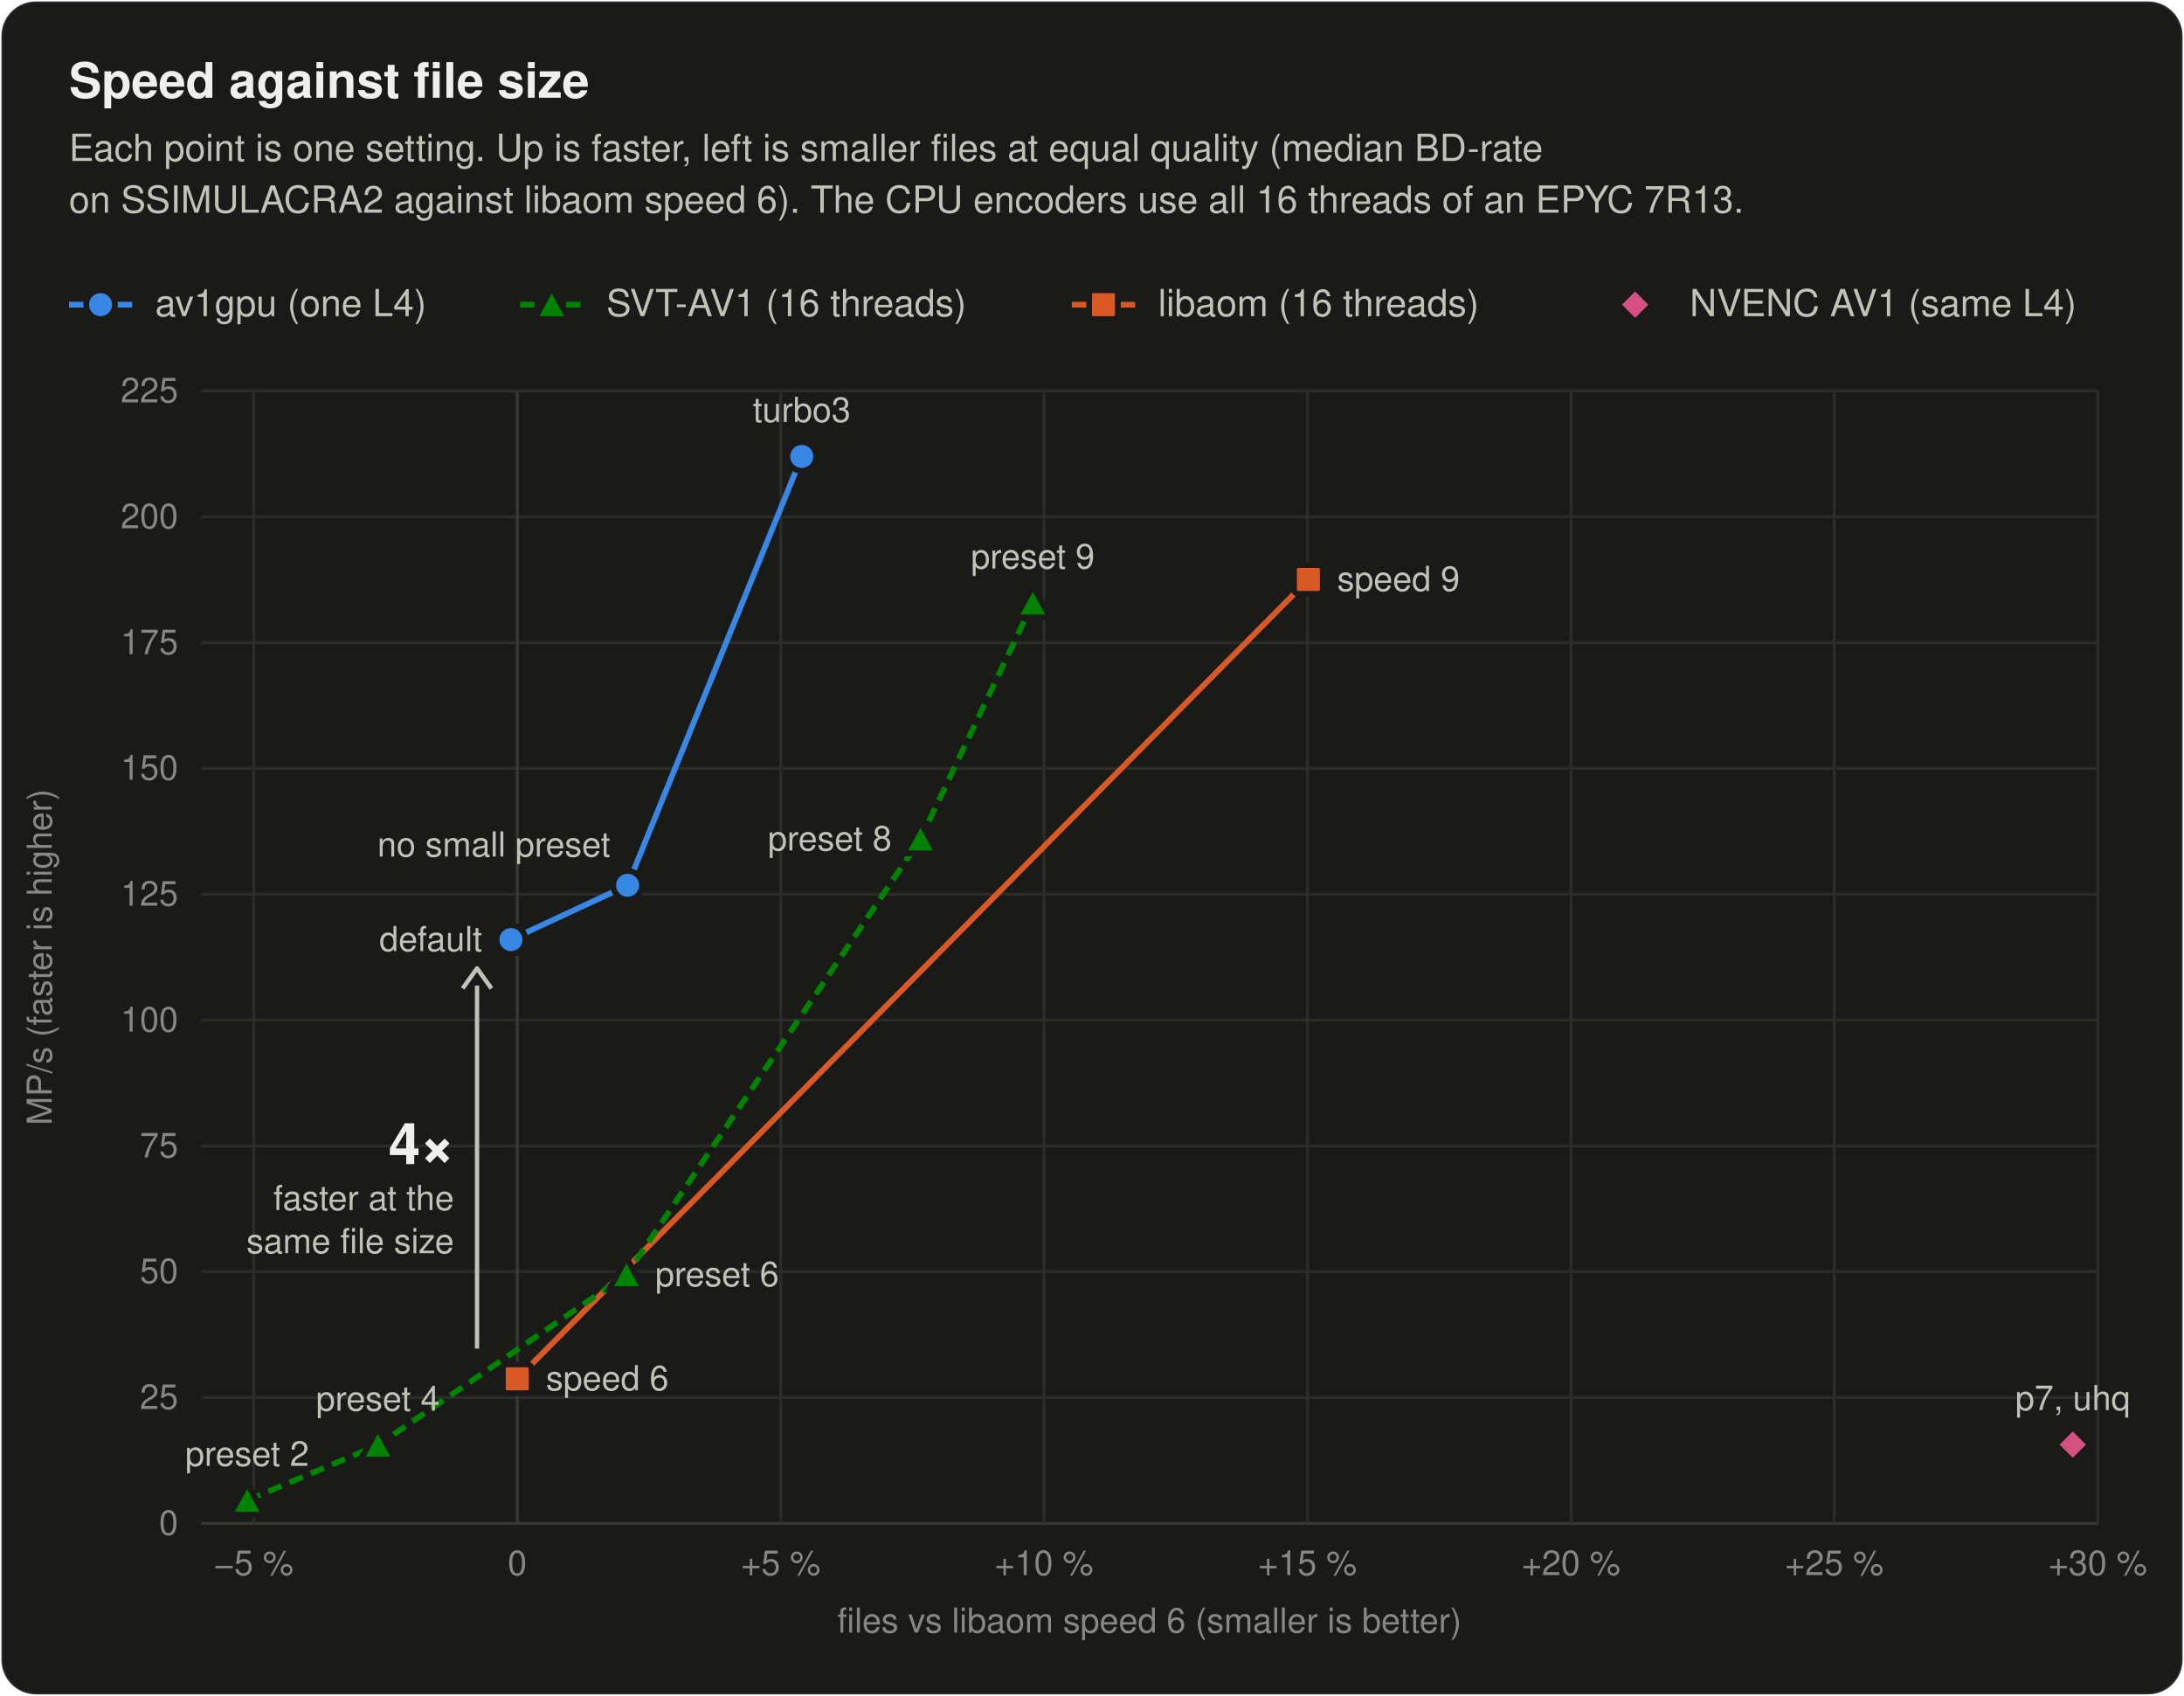
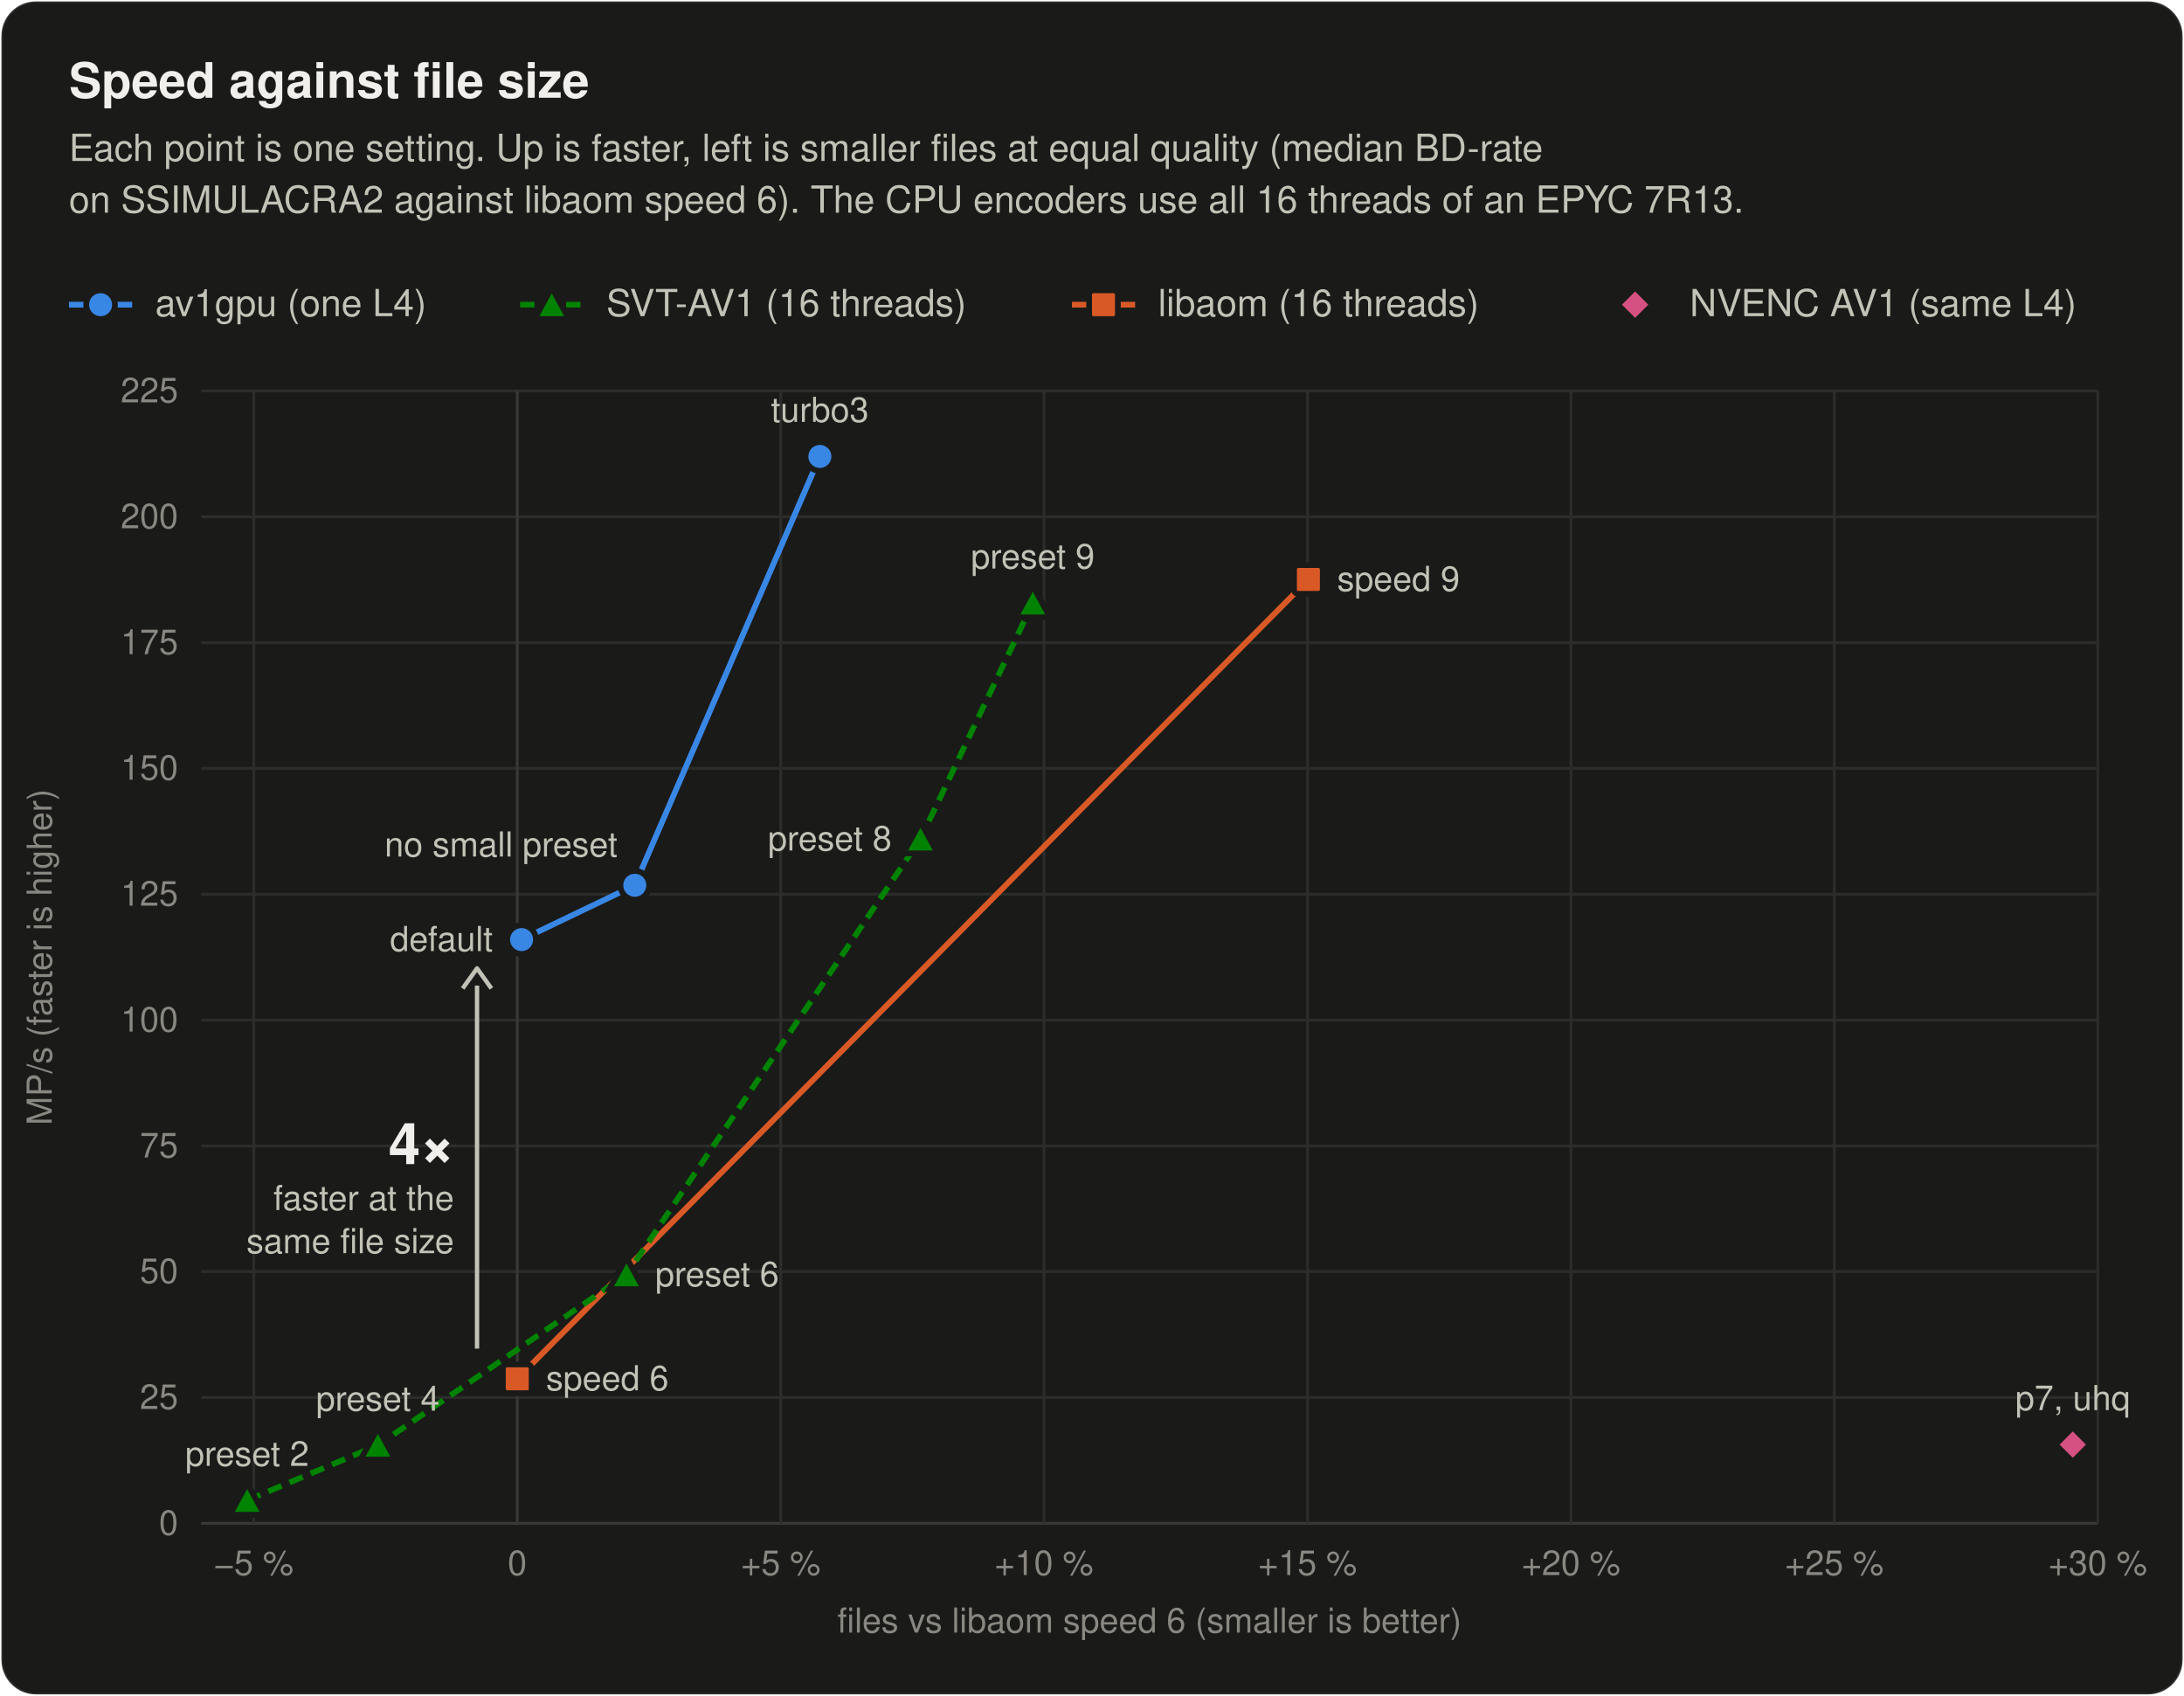
<svg xmlns="http://www.w3.org/2000/svg" width="760" height="590" viewBox="0 0 760 590" font-family="system-ui,-apple-system,'Segoe UI',Helvetica,Arial,sans-serif" role="img" aria-label="Speed against file size: av1gpu, SVT-AV1, libaom, NVENC">
  <rect x="0.5" y="0.5" width="759" height="589" rx="12" fill="#1a1a19" stroke="rgba(255,255,255,0.10)" />
  <text x="24.0" y="34.0" font-size="17" fill="#f0efec" text-anchor="start" font-weight="600">Speed against file size</text>
  <text x="24.0" y="56.0" font-size="13" fill="#c3c2b7" text-anchor="start" font-weight="400">Each point is one setting. Up is faster, left is smaller files at equal quality (median BD-rate</text>
  <text x="24.0" y="74.0" font-size="13" fill="#c3c2b7" text-anchor="start" font-weight="400">on SSIMULACRA2 against libaom speed 6). The CPU encoders use all 16 threads of an EPYC 7R13.</text>
  <line x1="24" y1="106" x2="46" y2="106" stroke="#3987e5" stroke-width="2" />
  <circle cx="35.0" cy="106.0" r="5" fill="#3987e5" stroke="#1a1a19" stroke-width="2" />
  <text x="54.0" y="110.0" font-size="13" fill="#c3c2b7" text-anchor="start" font-weight="400">av1gpu (one L4)</text>
  <line x1="181.0" y1="106" x2="203.0" y2="106" stroke="#008300" stroke-width="2" stroke-dasharray="5 3" />
  <path d="M192.0,100.0 L198.0,111.0 L186.0,111.0 Z" fill="#008300" stroke="#1a1a19" stroke-width="2" />
  <text x="211.0" y="110.0" font-size="13" fill="#c3c2b7" text-anchor="start" font-weight="400">SVT-AV1 (16 threads)</text>
  <line x1="373.0" y1="106" x2="395.0" y2="106" stroke="#d95926" stroke-width="2" />
  <rect x="379.0" y="101.0" width="10" height="10" rx="1.5" fill="#d95926" stroke="#1a1a19" stroke-width="2" />
  <text x="403.0" y="110.0" font-size="13" fill="#c3c2b7" text-anchor="start" font-weight="400">libaom (16 threads)</text>
  <path d="M569.0,100.0 L575.0,106.0 L569.0,112.0 L563.0,106.0 Z" fill="#d55181" stroke="#1a1a19" stroke-width="2" />
  <text x="588.0" y="110.0" font-size="13" fill="#c3c2b7" text-anchor="start" font-weight="400">NVENC AV1 (same L4)</text>
  <line x1="70.0" y1="530.0" x2="730.0" y2="530.0" stroke="#383835" stroke-width="1" />
  <text x="62.0" y="534.0" font-size="12" fill="#898781" text-anchor="end" font-weight="400">0</text>
  <line x1="70.0" y1="486.2" x2="730.0" y2="486.2" stroke="#2c2c2a" stroke-width="1" />
  <text x="62.0" y="490.2" font-size="12" fill="#898781" text-anchor="end" font-weight="400">25</text>
  <line x1="70.0" y1="442.4" x2="730.0" y2="442.4" stroke="#2c2c2a" stroke-width="1" />
  <text x="62.0" y="446.4" font-size="12" fill="#898781" text-anchor="end" font-weight="400">50</text>
  <line x1="70.0" y1="398.7" x2="730.0" y2="398.7" stroke="#2c2c2a" stroke-width="1" />
  <text x="62.0" y="402.7" font-size="12" fill="#898781" text-anchor="end" font-weight="400">75</text>
  <line x1="70.0" y1="354.9" x2="730.0" y2="354.9" stroke="#2c2c2a" stroke-width="1" />
  <text x="62.0" y="358.9" font-size="12" fill="#898781" text-anchor="end" font-weight="400">100</text>
  <line x1="70.0" y1="311.1" x2="730.0" y2="311.1" stroke="#2c2c2a" stroke-width="1" />
  <text x="62.0" y="315.1" font-size="12" fill="#898781" text-anchor="end" font-weight="400">125</text>
  <line x1="70.0" y1="267.3" x2="730.0" y2="267.3" stroke="#2c2c2a" stroke-width="1" />
  <text x="62.0" y="271.3" font-size="12" fill="#898781" text-anchor="end" font-weight="400">150</text>
  <line x1="70.0" y1="223.6" x2="730.0" y2="223.6" stroke="#2c2c2a" stroke-width="1" />
  <text x="62.0" y="227.6" font-size="12" fill="#898781" text-anchor="end" font-weight="400">175</text>
  <line x1="70.0" y1="179.8" x2="730.0" y2="179.8" stroke="#2c2c2a" stroke-width="1" />
  <text x="62.0" y="183.8" font-size="12" fill="#898781" text-anchor="end" font-weight="400">200</text>
  <line x1="70.0" y1="136.0" x2="730.0" y2="136.0" stroke="#2c2c2a" stroke-width="1" />
  <text x="62.0" y="140.0" font-size="12" fill="#898781" text-anchor="end" font-weight="400">225</text>
  <line x1="88.3" y1="136.0" x2="88.3" y2="530.0" stroke="#2c2c2a" stroke-width="1" />
  <text x="88.3" y="548.0" font-size="12" fill="#898781" text-anchor="middle" font-weight="400">−5 %</text>
  <line x1="180.0" y1="136.0" x2="180.0" y2="530.0" stroke="#383835" stroke-width="1" />
  <text x="180.0" y="548.0" font-size="12" fill="#898781" text-anchor="middle" font-weight="400">0</text>
  <line x1="271.7" y1="136.0" x2="271.7" y2="530.0" stroke="#2c2c2a" stroke-width="1" />
  <text x="271.7" y="548.0" font-size="12" fill="#898781" text-anchor="middle" font-weight="400">+5 %</text>
  <line x1="363.3" y1="136.0" x2="363.3" y2="530.0" stroke="#2c2c2a" stroke-width="1" />
  <text x="363.3" y="548.0" font-size="12" fill="#898781" text-anchor="middle" font-weight="400">+10 %</text>
  <line x1="455.0" y1="136.0" x2="455.0" y2="530.0" stroke="#2c2c2a" stroke-width="1" />
  <text x="455.0" y="548.0" font-size="12" fill="#898781" text-anchor="middle" font-weight="400">+15 %</text>
  <line x1="546.7" y1="136.0" x2="546.7" y2="530.0" stroke="#2c2c2a" stroke-width="1" />
  <text x="546.7" y="548.0" font-size="12" fill="#898781" text-anchor="middle" font-weight="400">+20 %</text>
  <line x1="638.3" y1="136.0" x2="638.3" y2="530.0" stroke="#2c2c2a" stroke-width="1" />
  <text x="638.3" y="548.0" font-size="12" fill="#898781" text-anchor="middle" font-weight="400">+25 %</text>
  <line x1="730.0" y1="136.0" x2="730.0" y2="530.0" stroke="#2c2c2a" stroke-width="1" />
  <text x="730.0" y="548.0" font-size="12" fill="#898781" text-anchor="middle" font-weight="400">+30 %</text>
  <text x="400.0" y="568.0" font-size="12" fill="#898781" text-anchor="middle" font-weight="400">files vs libaom speed 6 (smaller is better)</text>
  <text x="18" y="333.0" font-size="12" fill="#898781" text-anchor="middle" transform="rotate(-90 18 333.0)">MP/s (faster is higher)</text>
  <line x1="166.0" y1="469.2" x2="166.0" y2="342.9" stroke="#c3c2b7" stroke-width="1.5" />
  <path d="M161.0,343.9 L166.0,336.9 L171.0,343.9" fill="none" stroke="#c3c2b7" stroke-width="1.5" stroke-linejoin="round" />
  <text x="158.0" y="405.0" font-size="20" fill="#f0efec" text-anchor="end" font-weight="700">4×</text>
  <text x="158.0" y="421.0" font-size="12" fill="#c3c2b7" text-anchor="end" font-weight="400">faster at the</text>
  <text x="158.0" y="436.0" font-size="12" fill="#c3c2b7" text-anchor="end" font-weight="400">same file size</text>
  <path d="M721.3,496.6 L727.3,502.6 L721.3,508.6 L715.3,502.6 Z" fill="#d55181" stroke="#1a1a19" stroke-width="2" />
  <text x="721.3" y="490.6" font-size="12" fill="#c3c2b7" text-anchor="middle" font-weight="400">p7, uhq</text>
  <path d="M180.0,479.7 L455.3,201.6" fill="none" stroke="#d95926" stroke-width="2" stroke-linejoin="round" />
  <rect x="175.0" y="474.7" width="10" height="10" rx="1.5" fill="#d95926" stroke="#1a1a19" stroke-width="2" />
  <text x="190.0" y="483.7" font-size="12" fill="#c3c2b7" text-anchor="start" font-weight="400">speed 6</text>
  <rect x="450.3" y="196.6" width="10" height="10" rx="1.5" fill="#d95926" stroke="#1a1a19" stroke-width="2" />
  <text x="465.3" y="205.6" font-size="12" fill="#c3c2b7" text-anchor="start" font-weight="400">speed 9</text>
  <path d="M86.0,522.0 L131.5,502.8 L218.0,443.5 L320.3,291.9 L359.4,209.8" fill="none" stroke="#008300" stroke-width="2" stroke-linejoin="round" stroke-dasharray="5 3" />
  <path d="M86.0,516.0 L92.0,527.0 L80.0,527.0 Z" fill="#008300" stroke="#1a1a19" stroke-width="2" />
  <text x="86.0" y="510.0" font-size="12" fill="#c3c2b7" text-anchor="middle" font-weight="400">preset 2</text>
  <path d="M131.5,496.8 L137.5,507.8 L125.5,507.8 Z" fill="#008300" stroke="#1a1a19" stroke-width="2" />
  <text x="131.5" y="490.8" font-size="12" fill="#c3c2b7" text-anchor="middle" font-weight="400">preset 4</text>
  <path d="M218.0,437.5 L224.0,448.5 L212.0,448.5 Z" fill="#008300" stroke="#1a1a19" stroke-width="2" />
  <text x="228.0" y="447.5" font-size="12" fill="#c3c2b7" text-anchor="start" font-weight="400">preset 6</text>
  <path d="M320.3,285.9 L326.3,296.9 L314.3,296.9 Z" fill="#008300" stroke="#1a1a19" stroke-width="2" />
  <text x="310.3" y="295.9" font-size="12" fill="#c3c2b7" text-anchor="end" font-weight="400">preset 8</text>
  <path d="M359.4,203.8 L365.4,214.8 L353.4,214.8 Z" fill="#008300" stroke="#1a1a19" stroke-width="2" />
  <text x="359.4" y="197.8" font-size="12" fill="#c3c2b7" text-anchor="middle" font-weight="400">preset 9</text>
-   <path d="M177.8,326.9 L218.4,308.0 L279.0,158.8" fill="none" stroke="#3987e5" stroke-width="2" stroke-linejoin="round" />
-   <circle cx="177.8" cy="326.9" r="5" fill="#3987e5" stroke="#1a1a19" stroke-width="2" />
-   <text x="167.8" y="330.9" font-size="12" fill="#c3c2b7" text-anchor="end" font-weight="400">default</text>
-   <circle cx="218.4" cy="308.0" r="5" fill="#3987e5" stroke="#1a1a19" stroke-width="2" />
-   <text x="212.4" y="298.0" font-size="12" fill="#c3c2b7" text-anchor="end" font-weight="400">no small preset</text>
-   <circle cx="279.0" cy="158.8" r="5" fill="#3987e5" stroke="#1a1a19" stroke-width="2" />
-   <text x="279.0" y="146.8" font-size="12" fill="#c3c2b7" text-anchor="middle" font-weight="400">turbo3</text>
+   <path d="M181.5,326.9 L220.9,308.0 L285.3,158.8" fill="none" stroke="#3987e5" stroke-width="2" stroke-linejoin="round" />
+   <circle cx="181.5" cy="326.9" r="5" fill="#3987e5" stroke="#1a1a19" stroke-width="2" />
+   <text x="171.5" y="330.9" font-size="12" fill="#c3c2b7" text-anchor="end" font-weight="400">default</text>
+   <circle cx="220.9" cy="308.0" r="5" fill="#3987e5" stroke="#1a1a19" stroke-width="2" />
+   <text x="214.9" y="298.0" font-size="12" fill="#c3c2b7" text-anchor="end" font-weight="400">no small preset</text>
+   <circle cx="285.3" cy="158.8" r="5" fill="#3987e5" stroke="#1a1a19" stroke-width="2" />
+   <text x="285.3" y="146.8" font-size="12" fill="#c3c2b7" text-anchor="middle" font-weight="400">turbo3</text>
</svg>
